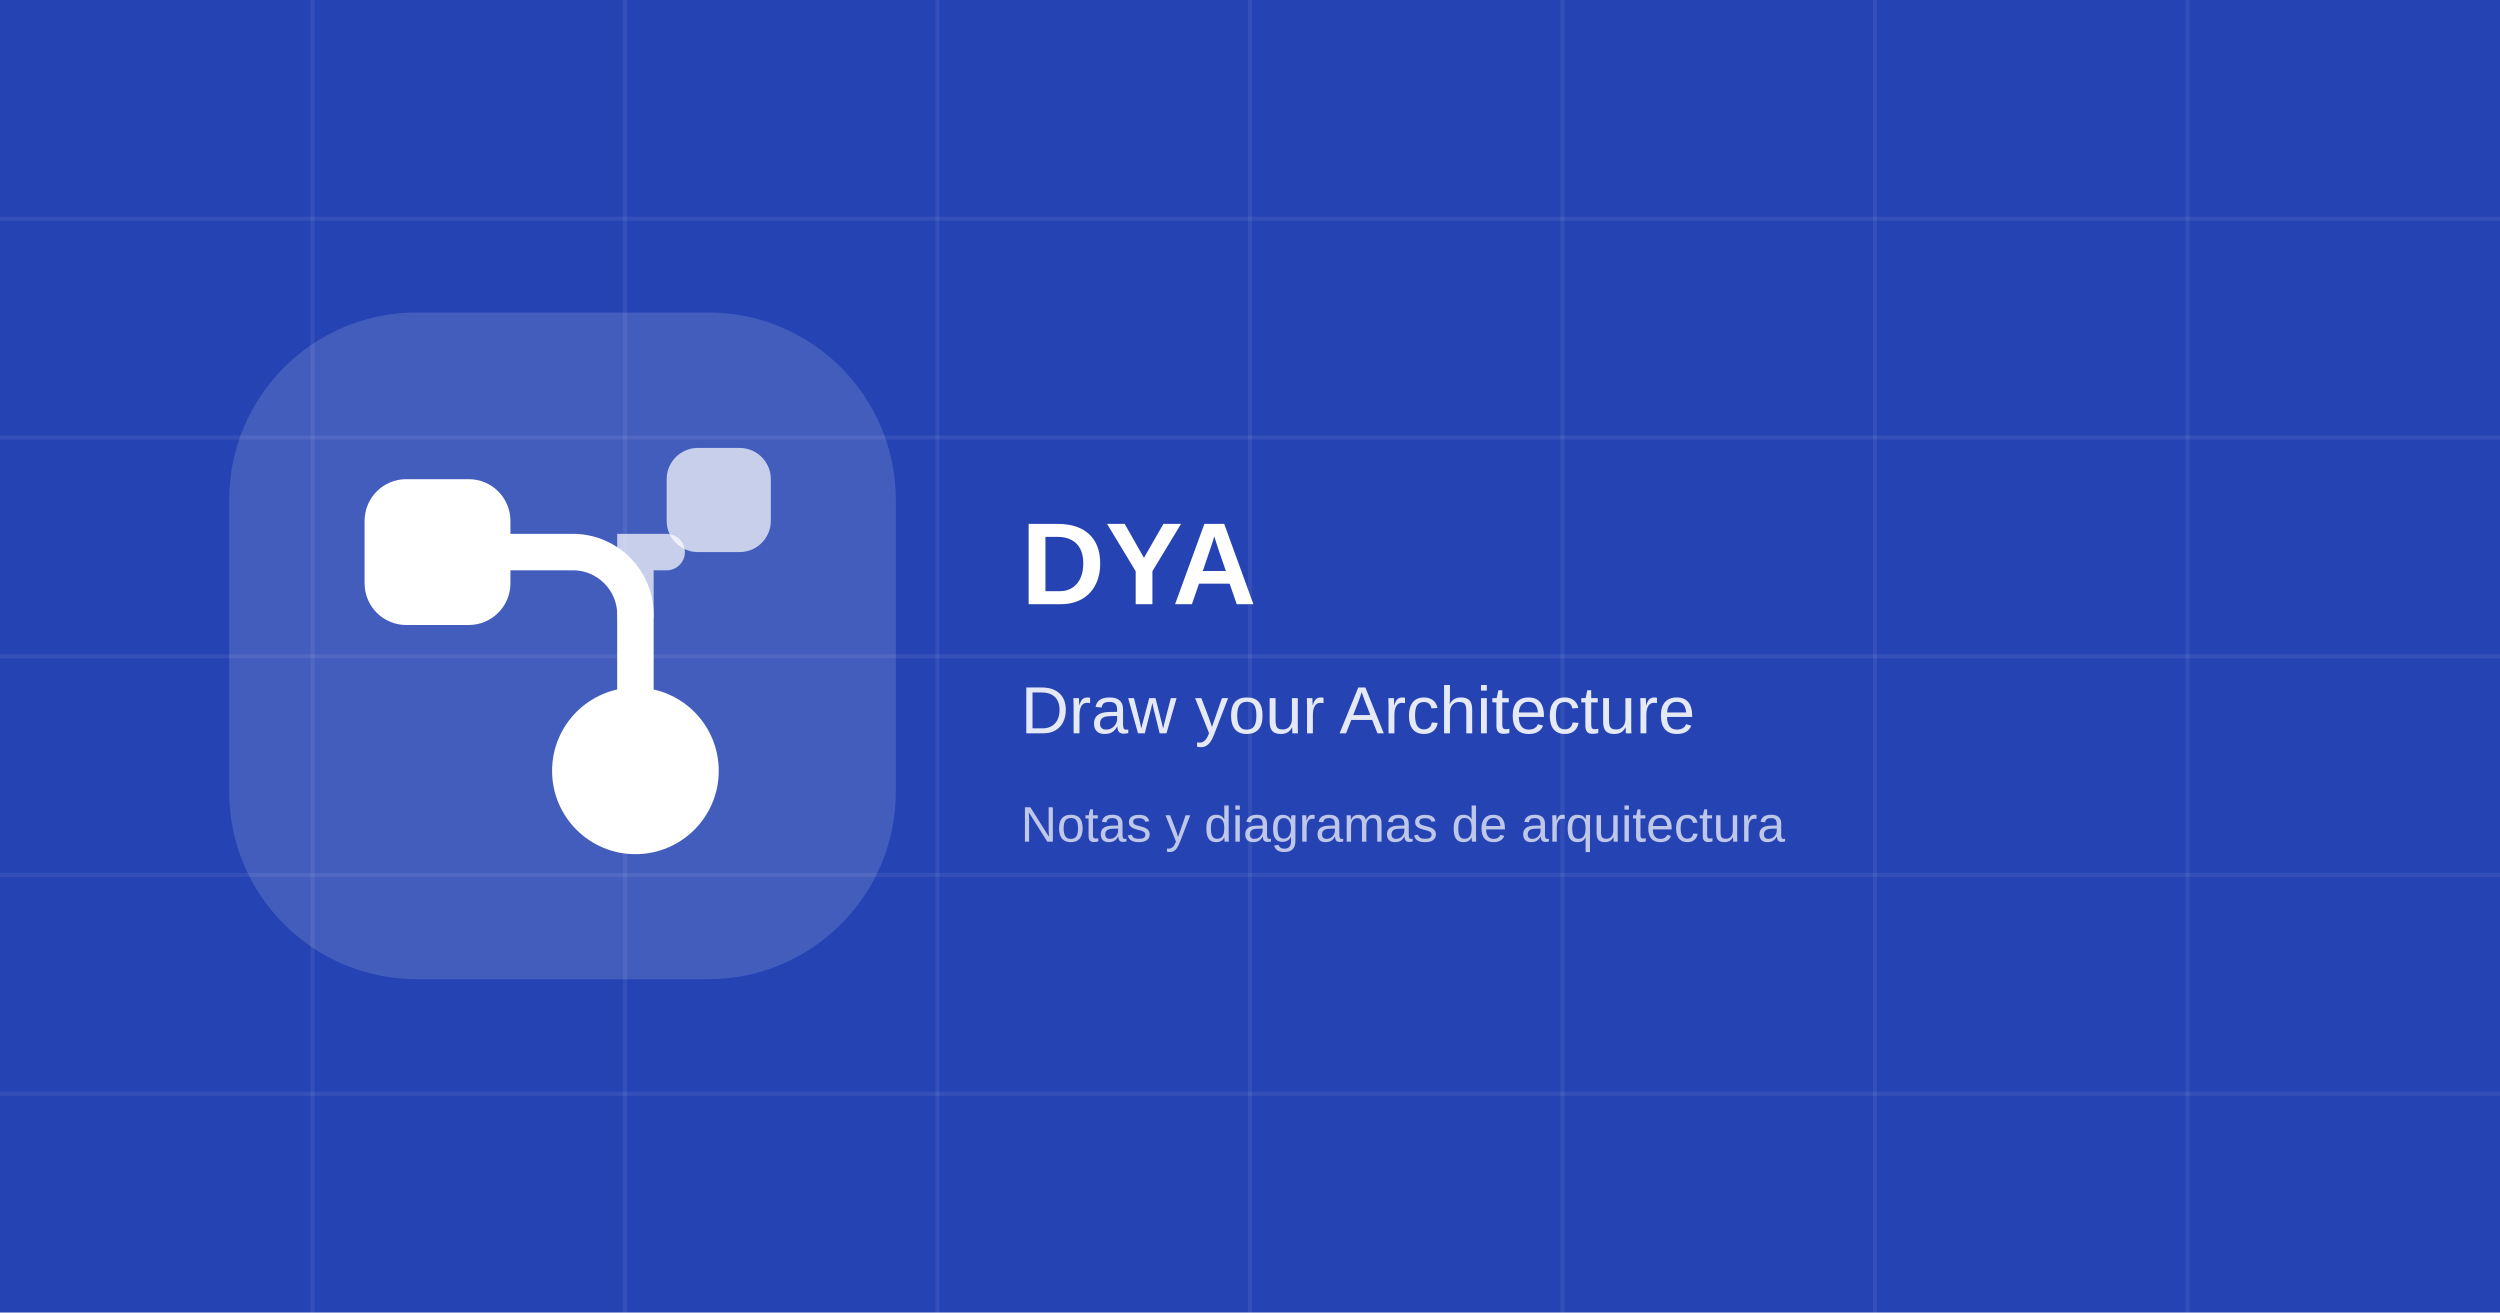
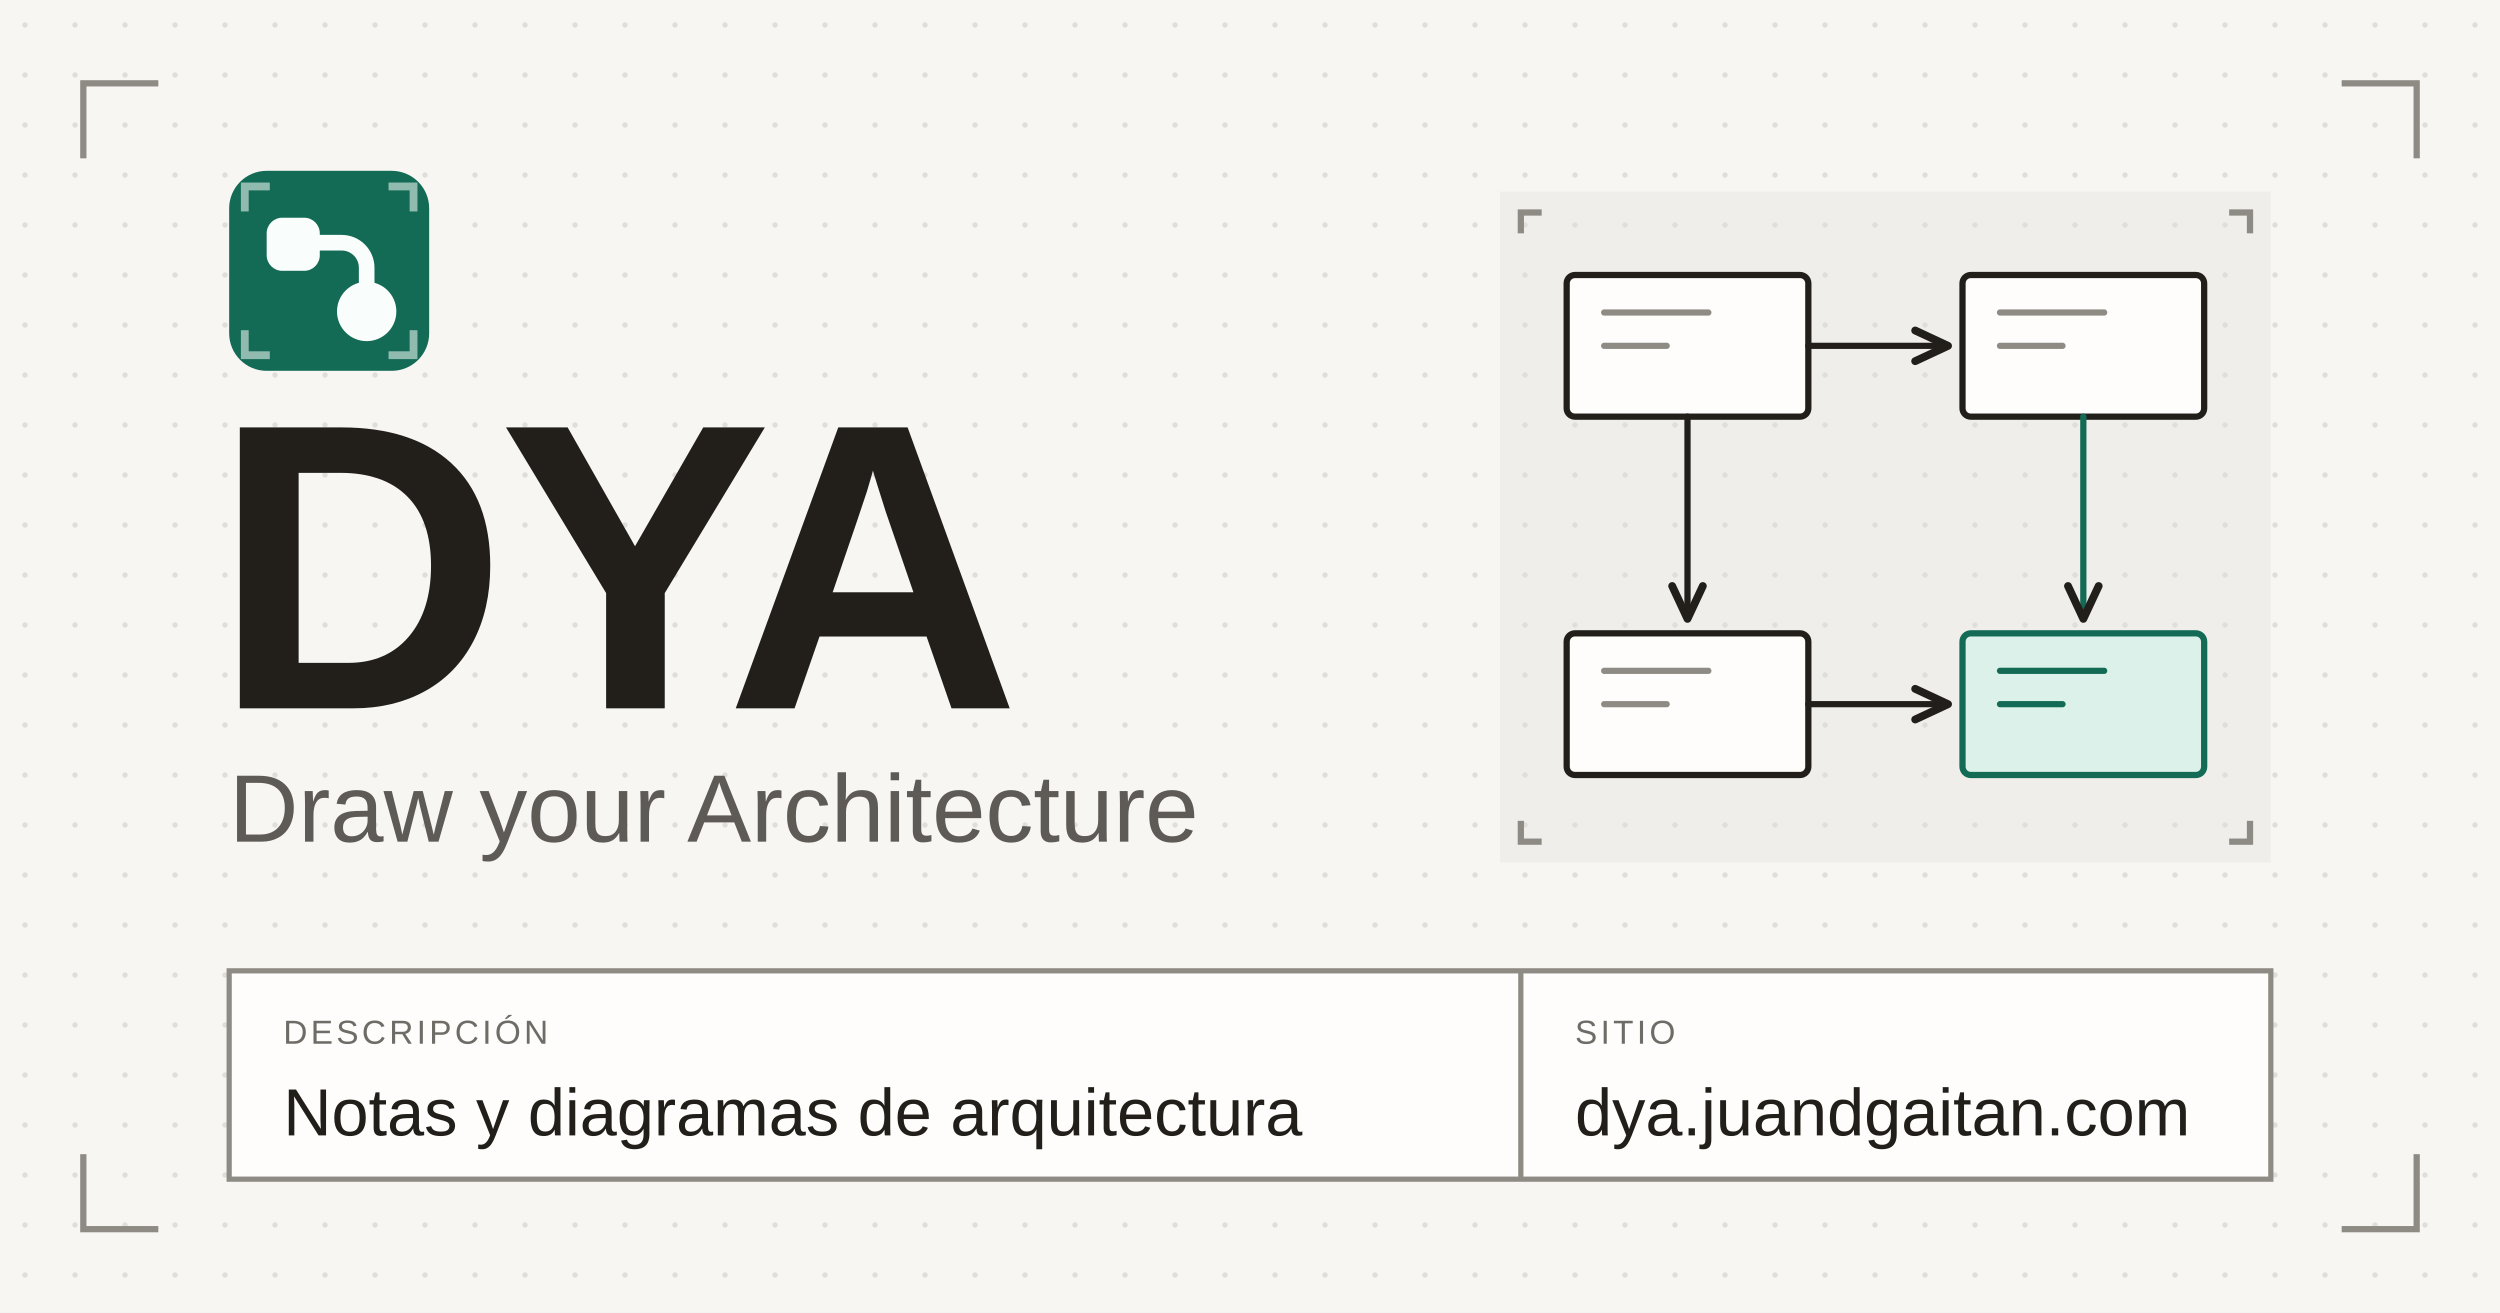
<svg xmlns="http://www.w3.org/2000/svg" width="1200" height="630" viewBox="0 0 1200 630">
-   <rect width="1200" height="630" fill="#2543b3" />
-   <g stroke="#fff" stroke-opacity=".07" stroke-width="2">
-     <path d="M0 105h1200M0 210h1200M0 315h1200M0 420h1200M0 525h1200" />
-     <path d="M150 0v630M300 0v630M450 0v630M600 0v630M750 0v630M900 0v630M1050 0v630" />
+   <defs>
+     <pattern id="puntos" width="24" height="24" patternUnits="userSpaceOnUse">
+       <circle cx="12" cy="12" r="1.3" fill="#e0deda" />
+     </pattern>
+     <marker id="punta" viewBox="0 0 10 10" refX="8" refY="5" markerWidth="7" markerHeight="7" orient="auto-start-reverse">
+       <path d="M1 1.5L8.5 5L1 8.5" fill="none" stroke="#221f1b" stroke-width="1.8" stroke-linecap="round" stroke-linejoin="round" />
+     </marker>
+   </defs>
+   <rect width="1200" height="630" fill="#f7f6f3" />
+   <rect width="1200" height="630" fill="url(#puntos)" />
+   <path d="M40 76V40h36M1124 40h36v36M1160 554v36h-36M76 590H40v-36" fill="none" stroke="#8e8a84" stroke-width="3" />
+   <g transform="translate(110 82) scale(3)">
+     <rect width="32" height="32" rx="6" fill="#136a55" />
+     <path d="M14 11.5h4a4 4 0 0 1 4 4V18" fill="none" stroke="#f9fdfb" stroke-width="2.5" stroke-linecap="round" />
+     <rect x="6" y="7.5" width="8.5" height="8.5" rx="2.5" fill="#f9fdfb" />
+     <circle cx="22" cy="22.5" r="4.75" fill="#f9fdfb" />
+     <path d="M2.5 6.5v-4h4M25.5 2.5h4v4M29.5 25.5v4h-4M2.5 25.5v4h4" fill="none" stroke="#f9fdfb" stroke-width="1.25" opacity=".55" />
  </g>
-   <g transform="translate(110 150) scale(10)" fill="none">
-     <rect width="32" height="32" rx="9" fill="#fff" fill-opacity=".14" />
-     <path d="M11 11.5h5.5a3 3 0 0 1 3 3V20" stroke="#fff" stroke-width="1.75" stroke-linecap="round" />
-     <rect x="6.5" y="8" width="7" height="7" rx="2" fill="#fff" />
-     <circle cx="19.5" cy="22" r="4" fill="#fff" />
-     <rect x="21" y="6.5" width="5" height="5" rx="1.5" fill="#fff" opacity=".7" />
-     <path d="M19.5 14.5V11.5h1.5" stroke="#fff" stroke-width="1.75" stroke-linecap="round" opacity=".7" />
+   <g font-family="'IBM Plex Sans', ui-sans-serif, system-ui, 'Segoe UI', Arial, sans-serif">
+     <text x="102" y="340" font-size="196" font-weight="600" letter-spacing="-4" fill="#221f1b">DYA</text>
+     <text x="110" y="404" font-size="46" font-weight="500" fill="#5e5a55">Draw your Architecture</text>
+     <rect x="110" y="466" width="980" height="100" fill="#fefdfc" stroke="#8e8a84" stroke-width="2.5" />
+     <path d="M730 466v100" stroke="#8e8a84" stroke-width="2.5" />
+     <g font-size="16" font-weight="500" letter-spacing="1.6" fill="#6f6b66">
+       <text x="136" y="501">DESCRIPCIÓN</text>
+       <text x="756" y="501">SITIO</text>
+     </g>
+     <g font-size="32" font-weight="500" fill="#221f1b">
+       <text x="136" y="545">Notas y diagramas de arquitectura</text>
+       <text x="756" y="545">dya.juandgaitan.com</text>
+     </g>
  </g>
-   <g fill="#fff" font-family="'Segoe UI', 'Helvetica Neue', Arial, sans-serif">
-     <text x="490" y="290" font-size="56" font-weight="700">DYA</text>
-     <text x="490" y="352" font-size="32" opacity=".88">Draw your Architecture</text>
-     <text x="490" y="404" font-size="24" opacity=".7">Notas y diagramas de arquitectura</text>
+   <g>
+     <rect x="720" y="92" width="370" height="322" fill="#efeeea" />
+     <rect x="720" y="92" width="370" height="322" fill="url(#puntos)" />
+     <path d="M730 112V102h10M1070 102h10v10M1080 394v10h-10M740 404h-10v-10" fill="none" stroke="#8e8a84" stroke-width="3" />
+     <g fill="#fefdfc" stroke="#221f1b" stroke-width="3">
+       <rect x="752" y="132" width="116" height="68" rx="4" />
+       <rect x="942" y="132" width="116" height="68" rx="4" />
+       <rect x="752" y="304" width="116" height="68" rx="4" />
+     </g>
+     <rect x="942" y="304" width="116" height="68" rx="4" fill="#dbf1e9" stroke="#136a55" stroke-width="3" />
+     <g fill="none" stroke="#221f1b" stroke-width="3" stroke-linecap="round" marker-end="url(#punta)">
+       <path d="M868 166H934" />
+       <path d="M810 200V296" />
+       <path d="M1000 200V296" stroke="#136a55" />
+       <path d="M868 338H934" />
+     </g>
+     <g stroke="#8e8a84" stroke-width="3" stroke-linecap="round">
+       <path d="M770 150h50M770 166h30M960 150h50M960 166h30M770 322h50M770 338h30" />
+     </g>
+     <path d="M960 322h50M960 338h30" stroke="#136a55" stroke-width="3" stroke-linecap="round" />
  </g>
</svg>
